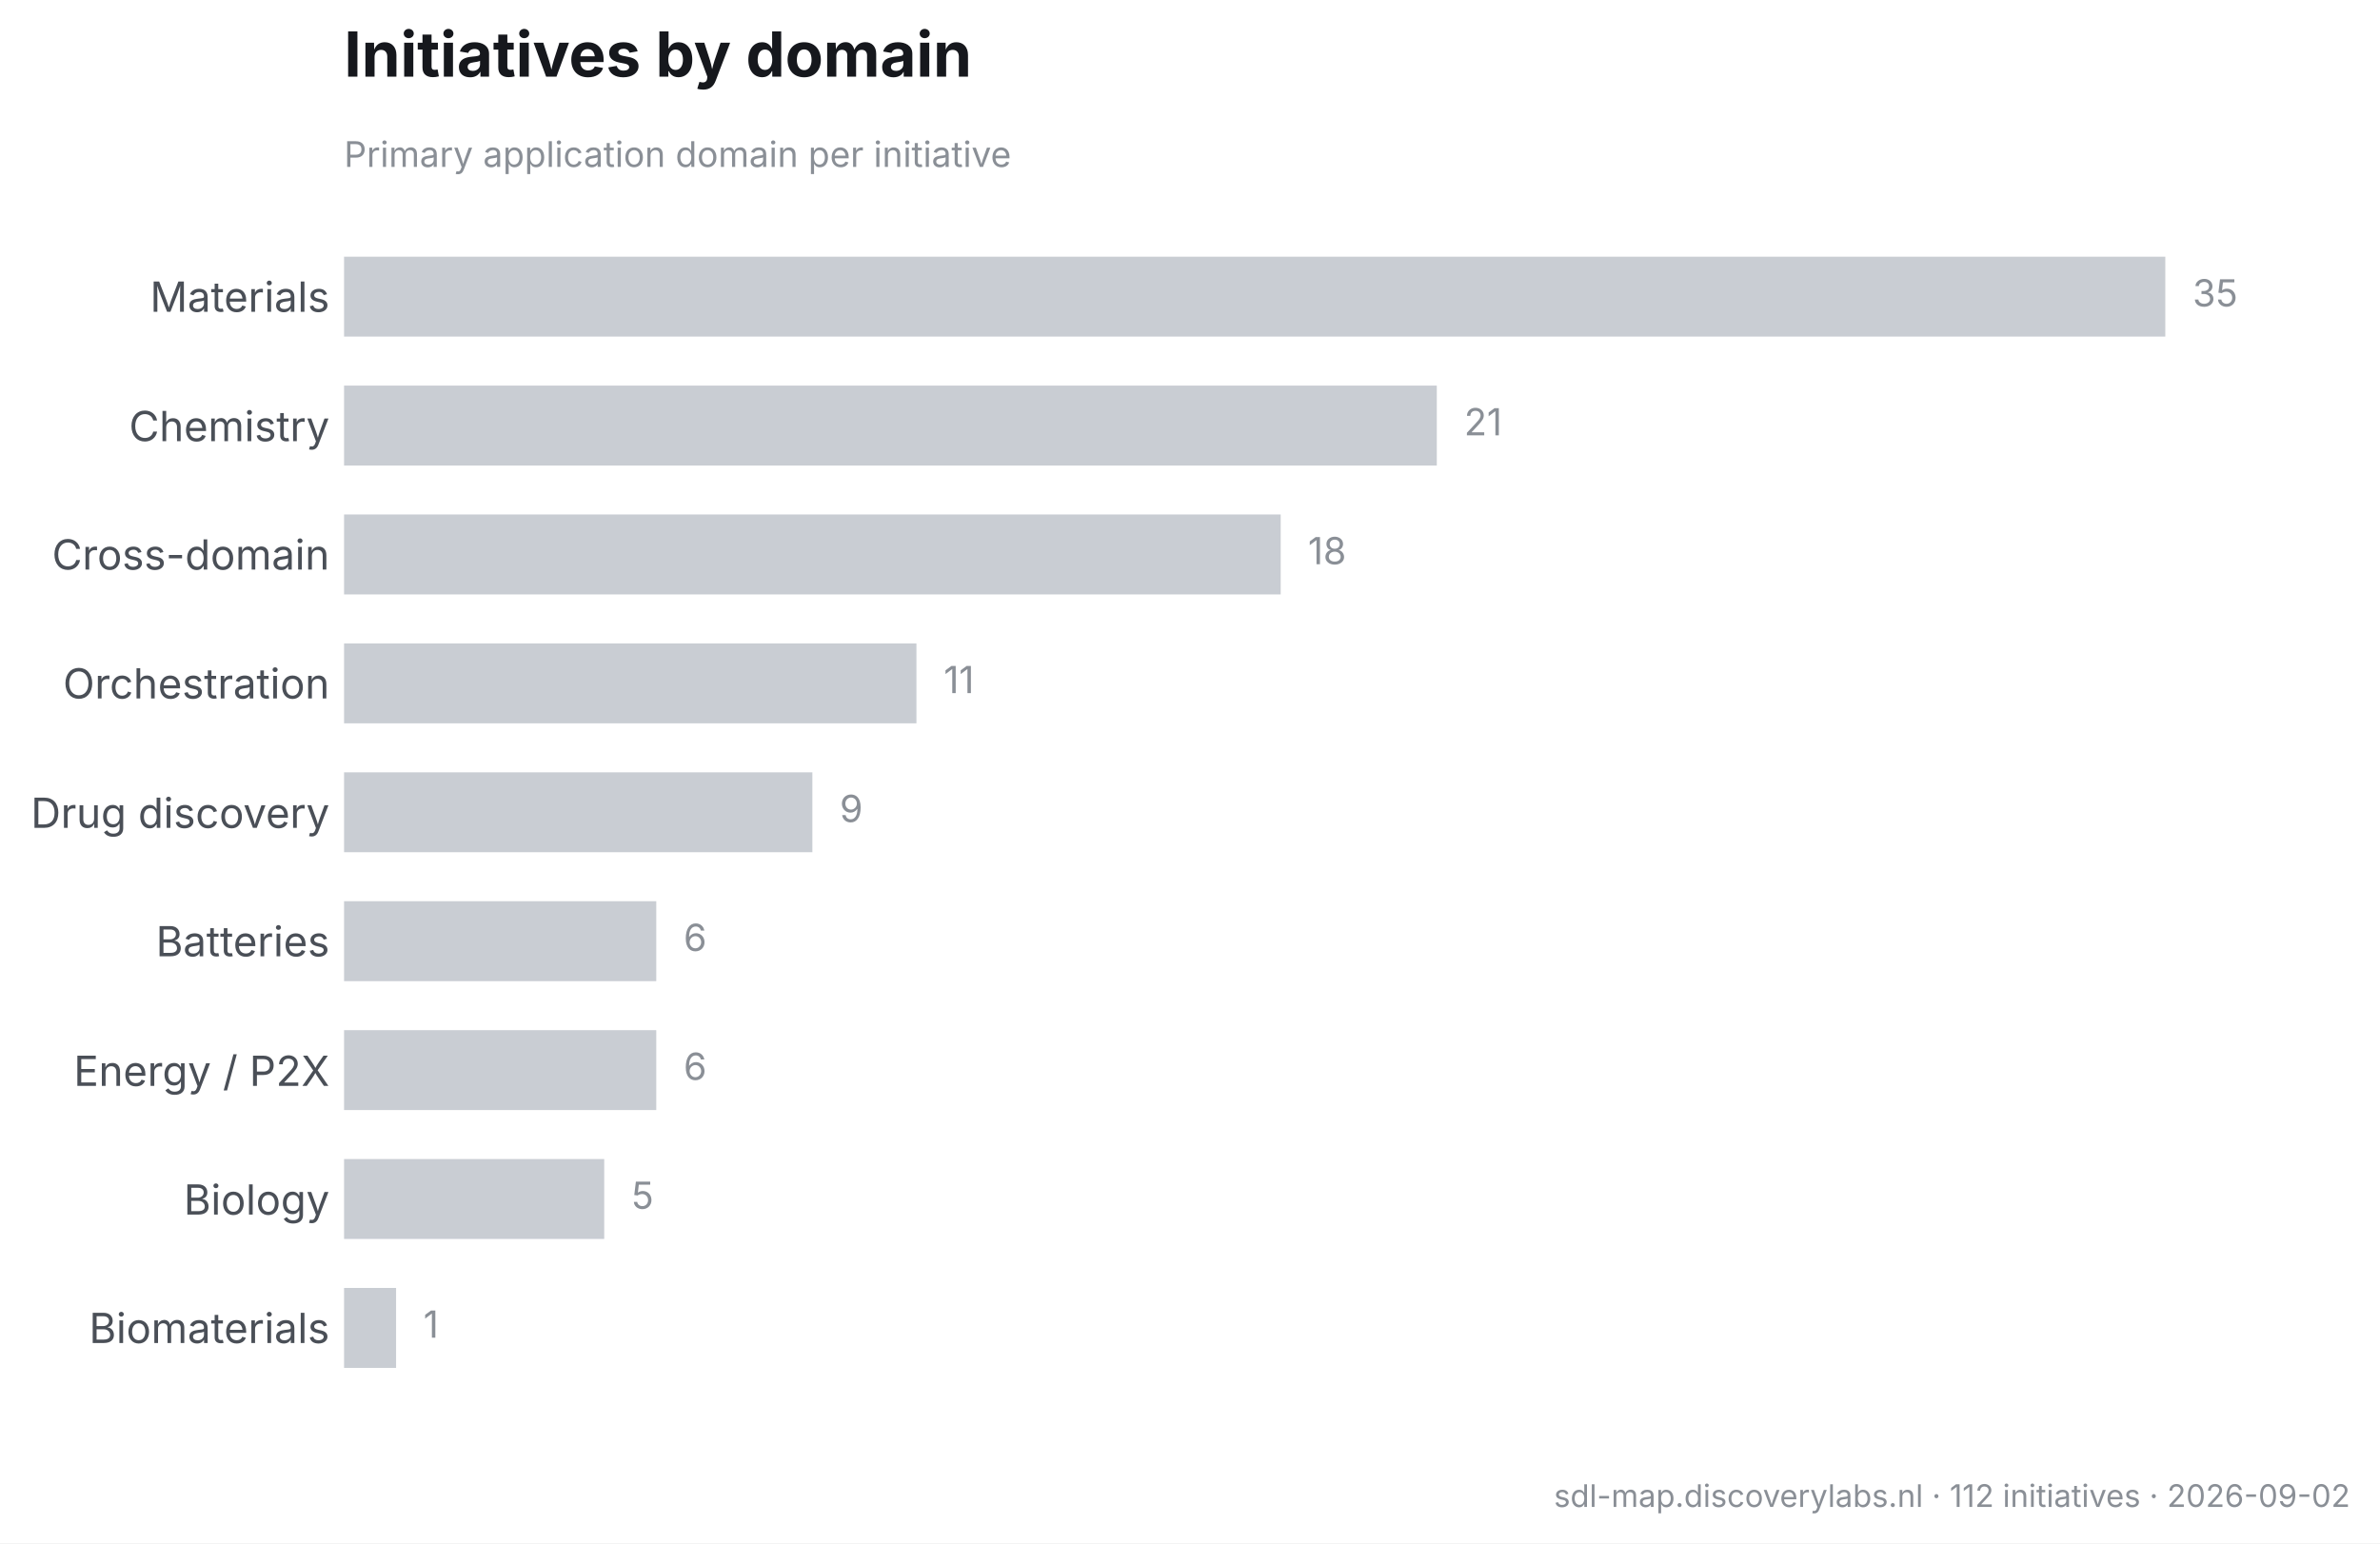
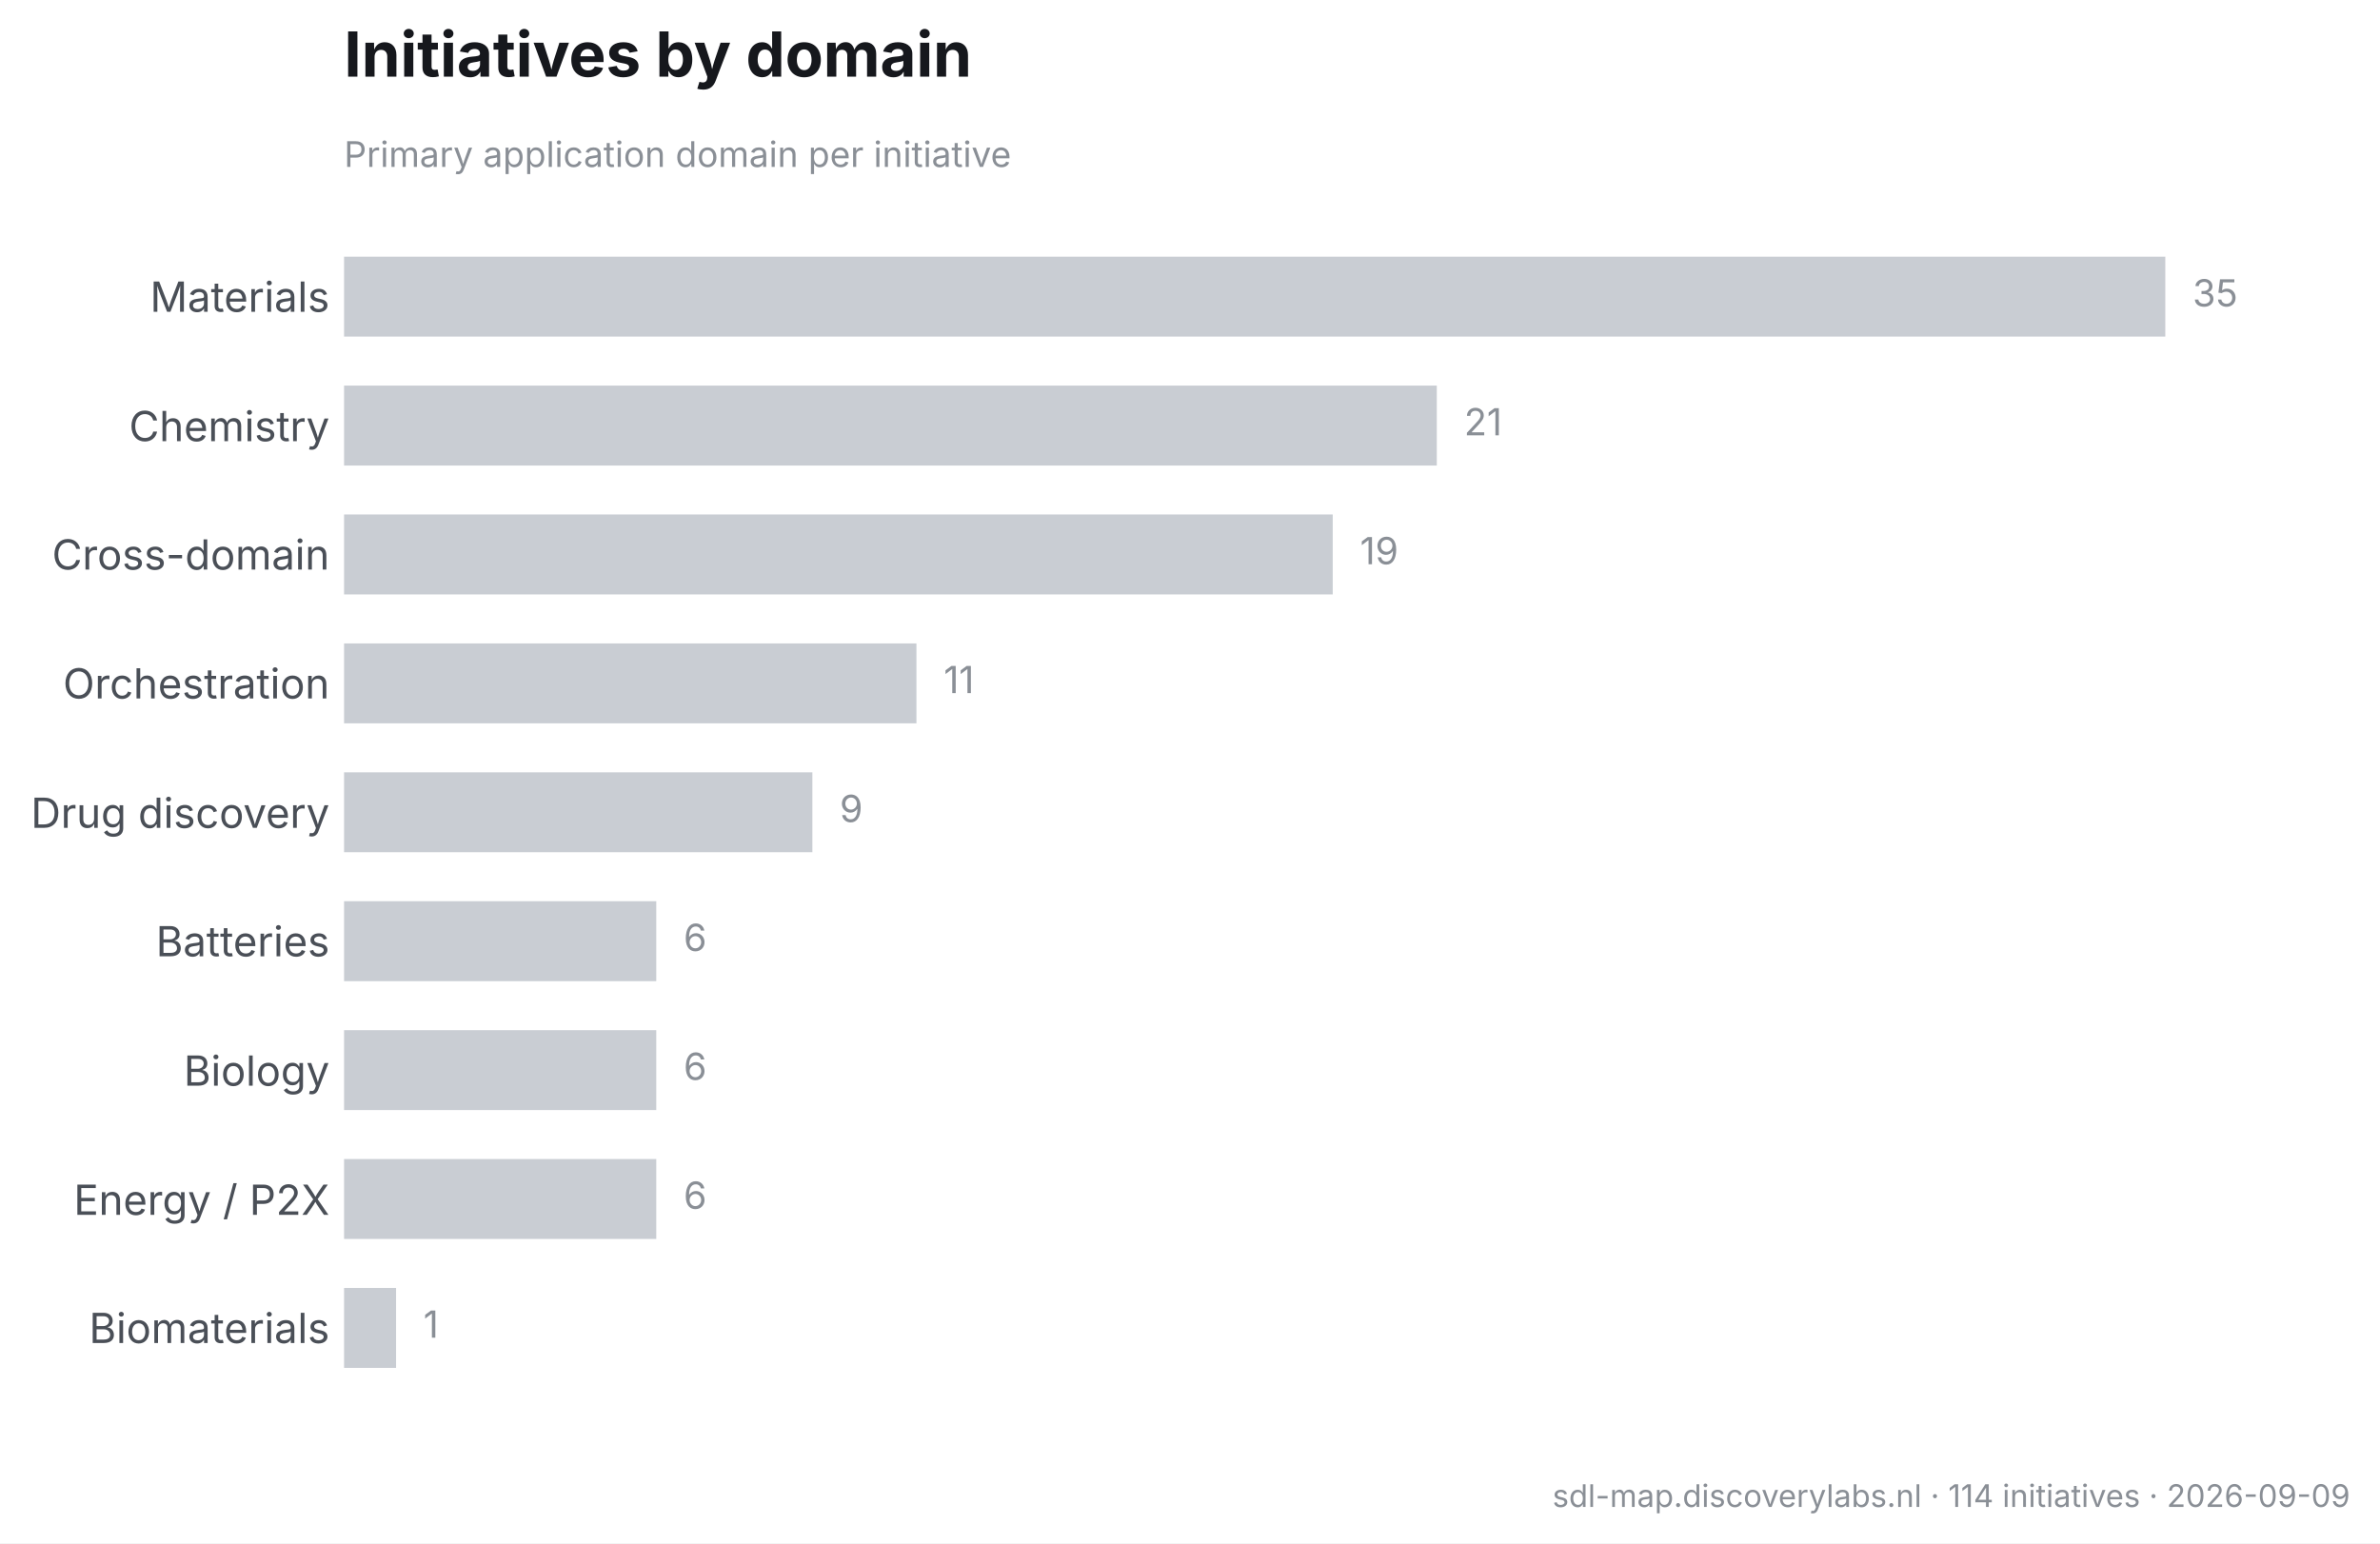
<svg xmlns="http://www.w3.org/2000/svg" width="573.506pt" height="371.916pt" viewBox="0 0 573.506 371.916" version="1.1">
  <defs>
    <style type="text/css">*{stroke-linejoin: round; stroke-linecap: butt}</style>
  </defs>
  <g id="figure_1">
    <g id="patch_1">
      <path d="M 0 371.916  L 573.506 371.916  L 573.506 0  L 0 0  z " style="fill: #ffffff" />
    </g>
    <g id="axes_1">
      <g id="patch_2">
        <path d="M 82.906 343.033  L 561.266 343.033  L 561.266 48.471  L 82.906 48.471  z " style="fill: #ffffff" />
      </g>
      <g id="matplotlib.axis_1" />
      <g id="matplotlib.axis_2">
        <g id="ytick_1">
          <g id="line2d_1" />
          <g id="text_1">
            <text style="font-size: 10px; font-family: 'Inter', 'Helvetica Neue', 'Arial', 'DejaVu Sans', 'Bitstream Vera Sans', 'Computer Modern Sans Serif', 'Lucida Grande', 'Verdana', 'Geneva', 'Lucid', 'Helvetica', 'Avant Garde', sans-serif; text-anchor: end; fill: #4a4f57" x="79.406" y="75.128" transform="rotate(-0 79.40625 75.12801)">Materials</text>
          </g>
        </g>
        <g id="ytick_2">
          <g id="line2d_2" />
          <g id="text_2">
            <text style="font-size: 10px; font-family: 'Inter', 'Helvetica Neue', 'Arial', 'DejaVu Sans', 'Bitstream Vera Sans', 'Computer Modern Sans Serif', 'Lucida Grande', 'Verdana', 'Geneva', 'Lucid', 'Helvetica', 'Avant Garde', sans-serif; text-anchor: end; fill: #4a4f57" x="79.406" y="106.313" transform="rotate(-0 79.40625 106.3129)">Chemistry</text>
          </g>
        </g>
        <g id="ytick_3">
          <g id="line2d_3" />
          <g id="text_3">
            <text style="font-size: 10px; font-family: 'Inter', 'Helvetica Neue', 'Arial', 'DejaVu Sans', 'Bitstream Vera Sans', 'Computer Modern Sans Serif', 'Lucida Grande', 'Verdana', 'Geneva', 'Lucid', 'Helvetica', 'Avant Garde', sans-serif; text-anchor: end; fill: #4a4f57" x="79.406" y="137.259" transform="rotate(-0 79.40625 137.2587)">Cross-domain</text>
          </g>
        </g>
        <g id="ytick_4">
          <g id="line2d_4" />
          <g id="text_4">
            <text style="font-size: 10px; font-family: 'Inter', 'Helvetica Neue', 'Arial', 'DejaVu Sans', 'Bitstream Vera Sans', 'Computer Modern Sans Serif', 'Lucida Grande', 'Verdana', 'Geneva', 'Lucid', 'Helvetica', 'Avant Garde', sans-serif; text-anchor: end; fill: #4a4f57" x="79.406" y="168.324" transform="rotate(-0 79.40625 168.324)">Orchestration</text>
          </g>
        </g>
        <g id="ytick_5">
          <g id="line2d_5" />
          <g id="text_5">
            <text style="font-size: 10px; font-family: 'Inter', 'Helvetica Neue', 'Arial', 'DejaVu Sans', 'Bitstream Vera Sans', 'Computer Modern Sans Serif', 'Lucida Grande', 'Verdana', 'Geneva', 'Lucid', 'Helvetica', 'Avant Garde', sans-serif; text-anchor: end; fill: #4a4f57" x="79.406" y="199.509" transform="rotate(-0 79.40625 199.5089)">Drug discovery</text>
          </g>
        </g>
        <g id="ytick_6">
          <g id="line2d_6" />
          <g id="text_6">
            <text style="font-size: 10px; font-family: 'Inter', 'Helvetica Neue', 'Arial', 'DejaVu Sans', 'Bitstream Vera Sans', 'Computer Modern Sans Serif', 'Lucida Grande', 'Verdana', 'Geneva', 'Lucid', 'Helvetica', 'Avant Garde', sans-serif; text-anchor: end; fill: #4a4f57" x="79.406" y="230.455" transform="rotate(-0 79.40625 230.4547)">Batteries</text>
          </g>
        </g>
        <g id="ytick_7">
          <g id="line2d_7" />
          <g id="text_7">
-             <text style="font-size: 10px; font-family: 'Inter', 'Helvetica Neue', 'Arial', 'DejaVu Sans', 'Bitstream Vera Sans', 'Computer Modern Sans Serif', 'Lucida Grande', 'Verdana', 'Geneva', 'Lucid', 'Helvetica', 'Avant Garde', sans-serif; text-anchor: end; fill: #4a4f57" x="79.406" y="261.691" transform="rotate(-0 79.40625 261.6912)">Energy / P2X</text>
+             <text style="font-size: 10px; font-family: 'Inter', 'Helvetica Neue', 'Arial', 'DejaVu Sans', 'Bitstream Vera Sans', 'Computer Modern Sans Serif', 'Lucida Grande', 'Verdana', 'Geneva', 'Lucid', 'Helvetica', 'Avant Garde', sans-serif; text-anchor: end; fill: #4a4f57" x="79.406" y="261.64" transform="rotate(-0 79.40625 261.6396)">Biology</text>
          </g>
        </g>
        <g id="ytick_8">
          <g id="line2d_8" />
          <g id="text_8">
-             <text style="font-size: 10px; font-family: 'Inter', 'Helvetica Neue', 'Arial', 'DejaVu Sans', 'Bitstream Vera Sans', 'Computer Modern Sans Serif', 'Lucida Grande', 'Verdana', 'Geneva', 'Lucid', 'Helvetica', 'Avant Garde', sans-serif; text-anchor: end; fill: #4a4f57" x="79.406" y="292.705" transform="rotate(-0 79.40625 292.705)">Biology</text>
+             <text style="font-size: 10px; font-family: 'Inter', 'Helvetica Neue', 'Arial', 'DejaVu Sans', 'Bitstream Vera Sans', 'Computer Modern Sans Serif', 'Lucida Grande', 'Verdana', 'Geneva', 'Lucid', 'Helvetica', 'Avant Garde', sans-serif; text-anchor: end; fill: #4a4f57" x="79.406" y="292.757" transform="rotate(-0 79.40625 292.7565)">Energy / P2X</text>
          </g>
        </g>
        <g id="ytick_9">
          <g id="line2d_9" />
          <g id="text_9">
            <text style="font-size: 10px; font-family: 'Inter', 'Helvetica Neue', 'Arial', 'DejaVu Sans', 'Bitstream Vera Sans', 'Computer Modern Sans Serif', 'Lucida Grande', 'Verdana', 'Geneva', 'Lucid', 'Helvetica', 'Avant Garde', sans-serif; text-anchor: end; fill: #4a4f57" x="79.406" y="323.651" transform="rotate(-0 79.40625 323.6508)">Biomaterials</text>
          </g>
        </g>
      </g>
      <g id="patch_3">
-         <path d="M 82.906 61.86  L 521.769 61.86  L 521.769 81.121  L 82.906 81.121  z " clip-path="url(#p031a1b4aa8)" style="fill: #c9cdd3" />
+         <path d="M 82.906 61.86  L 521.769 61.86  L 521.769 81.121  L 82.906 81.121  z " clip-path="url(#p5a5e5da314)" style="fill: #c9cdd3" />
      </g>
      <g id="patch_4">
-         <path d="M 82.906 92.926  L 346.224 92.926  L 346.224 112.186  L 82.906 112.186  z " clip-path="url(#p031a1b4aa8)" style="fill: #c9cdd3" />
+         <path d="M 82.906 92.926  L 346.224 92.926  L 346.224 112.186  L 82.906 112.186  z " clip-path="url(#p5a5e5da314)" style="fill: #c9cdd3" />
      </g>
      <g id="patch_5">
-         <path d="M 82.906 123.991  L 308.607 123.991  L 308.607 143.251  L 82.906 143.251  z " clip-path="url(#p031a1b4aa8)" style="fill: #c9cdd3" />
+         <path d="M 82.906 123.991  L 321.146 123.991  L 321.146 143.251  L 82.906 143.251  z " clip-path="url(#p5a5e5da314)" style="fill: #c9cdd3" />
      </g>
      <g id="patch_6">
-         <path d="M 82.906 155.056  L 220.834 155.056  L 220.834 174.317  L 82.906 174.317  z " clip-path="url(#p031a1b4aa8)" style="fill: #c9cdd3" />
+         <path d="M 82.906 155.056  L 220.834 155.056  L 220.834 174.317  L 82.906 174.317  z " clip-path="url(#p5a5e5da314)" style="fill: #c9cdd3" />
      </g>
      <g id="patch_7">
-         <path d="M 82.906 186.122  L 195.757 186.122  L 195.757 205.382  L 82.906 205.382  z " clip-path="url(#p031a1b4aa8)" style="fill: #c9cdd3" />
+         <path d="M 82.906 186.122  L 195.757 186.122  L 195.757 205.382  L 82.906 205.382  z " clip-path="url(#p5a5e5da314)" style="fill: #c9cdd3" />
      </g>
      <g id="patch_8">
-         <path d="M 82.906 217.187  L 158.14 217.187  L 158.14 236.447  L 82.906 236.447  z " clip-path="url(#p031a1b4aa8)" style="fill: #c9cdd3" />
+         <path d="M 82.906 217.187  L 158.14 217.187  L 158.14 236.447  L 82.906 236.447  z " clip-path="url(#p5a5e5da314)" style="fill: #c9cdd3" />
      </g>
      <g id="patch_9">
-         <path d="M 82.906 248.252  L 158.14 248.252  L 158.14 267.513  L 82.906 267.513  z " clip-path="url(#p031a1b4aa8)" style="fill: #c9cdd3" />
+         <path d="M 82.906 248.252  L 158.14 248.252  L 158.14 267.513  L 82.906 267.513  z " clip-path="url(#p5a5e5da314)" style="fill: #c9cdd3" />
      </g>
      <g id="patch_10">
-         <path d="M 82.906 279.318  L 145.601 279.318  L 145.601 298.578  L 82.906 298.578  z " clip-path="url(#p031a1b4aa8)" style="fill: #c9cdd3" />
+         <path d="M 82.906 279.318  L 158.14 279.318  L 158.14 298.578  L 82.906 298.578  z " clip-path="url(#p5a5e5da314)" style="fill: #c9cdd3" />
      </g>
      <g id="patch_11">
-         <path d="M 82.906 310.383  L 95.445 310.383  L 95.445 329.644  L 82.906 329.644  z " clip-path="url(#p031a1b4aa8)" style="fill: #c9cdd3" />
+         <path d="M 82.906 310.383  L 95.445 310.383  L 95.445 329.644  L 82.906 329.644  z " clip-path="url(#p5a5e5da314)" style="fill: #c9cdd3" />
      </g>
      <g id="text_10">
        <text style="font-size: 9px; font-family: 'Inter', 'Helvetica Neue', 'Arial', 'DejaVu Sans', 'Bitstream Vera Sans', 'Computer Modern Sans Serif', 'Lucida Grande', 'Verdana', 'Geneva', 'Lucid', 'Helvetica', 'Avant Garde', sans-serif; text-anchor: start; fill: #8a8f96" x="528.352" y="73.846" transform="rotate(-0 528.3516 73.84598)">35</text>
      </g>
      <g id="text_11">
        <text style="font-size: 9px; font-family: 'Inter', 'Helvetica Neue', 'Arial', 'DejaVu Sans', 'Bitstream Vera Sans', 'Computer Modern Sans Serif', 'Lucida Grande', 'Verdana', 'Geneva', 'Lucid', 'Helvetica', 'Avant Garde', sans-serif; text-anchor: start; fill: #8a8f96" x="352.807" y="104.911" transform="rotate(-0 352.8066 104.9113)">21</text>
      </g>
      <g id="text_12">
-         <text style="font-size: 9px; font-family: 'Inter', 'Helvetica Neue', 'Arial', 'DejaVu Sans', 'Bitstream Vera Sans', 'Computer Modern Sans Serif', 'Lucida Grande', 'Verdana', 'Geneva', 'Lucid', 'Helvetica', 'Avant Garde', sans-serif; text-anchor: start; fill: #8a8f96" x="315.19" y="135.977" transform="rotate(-0 315.1898 135.9767)">18</text>
+         <text style="font-size: 9px; font-family: 'Inter', 'Helvetica Neue', 'Arial', 'DejaVu Sans', 'Bitstream Vera Sans', 'Computer Modern Sans Serif', 'Lucida Grande', 'Verdana', 'Geneva', 'Lucid', 'Helvetica', 'Avant Garde', sans-serif; text-anchor: start; fill: #8a8f96" x="327.729" y="135.977" transform="rotate(-0 327.7288 135.9767)">19</text>
      </g>
      <g id="text_13">
        <text style="font-size: 9px; font-family: 'Inter', 'Helvetica Neue', 'Arial', 'DejaVu Sans', 'Bitstream Vera Sans', 'Computer Modern Sans Serif', 'Lucida Grande', 'Verdana', 'Geneva', 'Lucid', 'Helvetica', 'Avant Garde', sans-serif; text-anchor: start; fill: #8a8f96" x="227.417" y="167.042" transform="rotate(-0 227.4174 167.042)">11</text>
      </g>
      <g id="text_14">
        <text style="font-size: 9px; font-family: 'Inter', 'Helvetica Neue', 'Arial', 'DejaVu Sans', 'Bitstream Vera Sans', 'Computer Modern Sans Serif', 'Lucida Grande', 'Verdana', 'Geneva', 'Lucid', 'Helvetica', 'Avant Garde', sans-serif; text-anchor: start; fill: #8a8f96" x="202.34" y="198.107" transform="rotate(-0 202.3395 198.1074)">9</text>
      </g>
      <g id="text_15">
        <text style="font-size: 9px; font-family: 'Inter', 'Helvetica Neue', 'Arial', 'DejaVu Sans', 'Bitstream Vera Sans', 'Computer Modern Sans Serif', 'Lucida Grande', 'Verdana', 'Geneva', 'Lucid', 'Helvetica', 'Avant Garde', sans-serif; text-anchor: start; fill: #8a8f96" x="164.723" y="229.173" transform="rotate(-0 164.7227 229.1727)">6</text>
      </g>
      <g id="text_16">
        <text style="font-size: 9px; font-family: 'Inter', 'Helvetica Neue', 'Arial', 'DejaVu Sans', 'Bitstream Vera Sans', 'Computer Modern Sans Serif', 'Lucida Grande', 'Verdana', 'Geneva', 'Lucid', 'Helvetica', 'Avant Garde', sans-serif; text-anchor: start; fill: #8a8f96" x="164.723" y="260.238" transform="rotate(-0 164.7227 260.2381)">6</text>
      </g>
      <g id="text_17">
-         <text style="font-size: 9px; font-family: 'Inter', 'Helvetica Neue', 'Arial', 'DejaVu Sans', 'Bitstream Vera Sans', 'Computer Modern Sans Serif', 'Lucida Grande', 'Verdana', 'Geneva', 'Lucid', 'Helvetica', 'Avant Garde', sans-serif; text-anchor: start; fill: #8a8f96" x="152.184" y="291.303" transform="rotate(-0 152.1838 291.3034)">5</text>
+         <text style="font-size: 9px; font-family: 'Inter', 'Helvetica Neue', 'Arial', 'DejaVu Sans', 'Bitstream Vera Sans', 'Computer Modern Sans Serif', 'Lucida Grande', 'Verdana', 'Geneva', 'Lucid', 'Helvetica', 'Avant Garde', sans-serif; text-anchor: start; fill: #8a8f96" x="164.723" y="291.303" transform="rotate(-0 164.7227 291.3034)">6</text>
      </g>
      <g id="text_18">
        <text style="font-size: 9px; font-family: 'Inter', 'Helvetica Neue', 'Arial', 'DejaVu Sans', 'Bitstream Vera Sans', 'Computer Modern Sans Serif', 'Lucida Grande', 'Verdana', 'Geneva', 'Lucid', 'Helvetica', 'Avant Garde', sans-serif; text-anchor: start; fill: #8a8f96" x="102.028" y="322.369" transform="rotate(-0 102.0281 322.3687)">1</text>
      </g>
      <g id="text_19">
        <text style="font-size: 8.5px; font-family: 'Inter', 'Helvetica Neue', 'Arial', 'DejaVu Sans', 'Bitstream Vera Sans', 'Computer Modern Sans Serif', 'Lucida Grande', 'Verdana', 'Geneva', 'Lucid', 'Helvetica', 'Avant Garde', sans-serif; text-anchor: start; fill: #8a8f96" x="82.906" y="40.223" transform="rotate(-0 82.90625 40.223)">Primary application domain per initiative</text>
      </g>
      <g id="text_20">
        <text style="font-weight: 650; font-size: 15px; font-family: 'Inter', 'Helvetica Neue', 'Arial', 'DejaVu Sans', 'Bitstream Vera Sans', 'Computer Modern Sans Serif', 'Lucida Grande', 'Verdana', 'Geneva', 'Lucid', 'Helvetica', 'Avant Garde', sans-serif; text-anchor: start; fill: #16181d" x="82.906" y="18.471" transform="rotate(-0 82.90625 18.47109)">Initiatives by domain</text>
      </g>
    </g>
    <g id="text_21">
-       <text style="font-size: 7.5px; font-family: 'Inter', 'Helvetica Neue', 'Arial', 'DejaVu Sans', 'Bitstream Vera Sans', 'Computer Modern Sans Serif', 'Lucida Grande', 'Verdana', 'Geneva', 'Lucid', 'Helvetica', 'Avant Garde', sans-serif; text-anchor: end; fill: #8a8f96" x="566.306" y="363.157" transform="rotate(-0 566.3062 363.1567)">sdl-map.discoverylabs.nl · 112 initiatives · 2026-09-02</text>
+       <text style="font-size: 7.5px; font-family: 'Inter', 'Helvetica Neue', 'Arial', 'DejaVu Sans', 'Bitstream Vera Sans', 'Computer Modern Sans Serif', 'Lucida Grande', 'Verdana', 'Geneva', 'Lucid', 'Helvetica', 'Avant Garde', sans-serif; text-anchor: end; fill: #8a8f96" x="566.306" y="363.157" transform="rotate(-0 566.3062 363.1567)">sdl-map.discoverylabs.nl · 114 initiatives · 2026-09-09</text>
    </g>
  </g>
  <defs>
-     <clipPath id="p031a1b4aa8">
+     <clipPath id="p5a5e5da314">
      <rect x="82.906" y="48.471" width="478.36" height="294.562" />
    </clipPath>
  </defs>
</svg>
